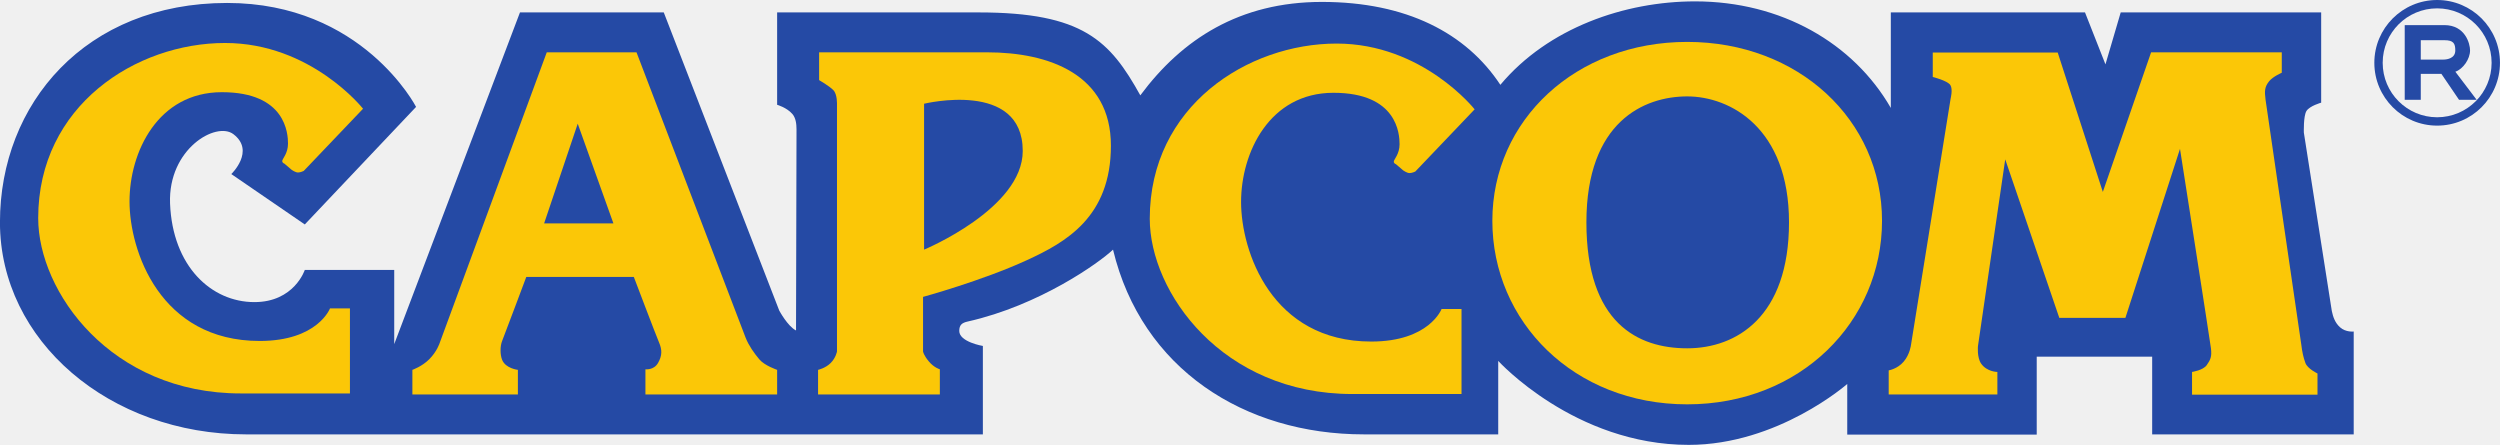
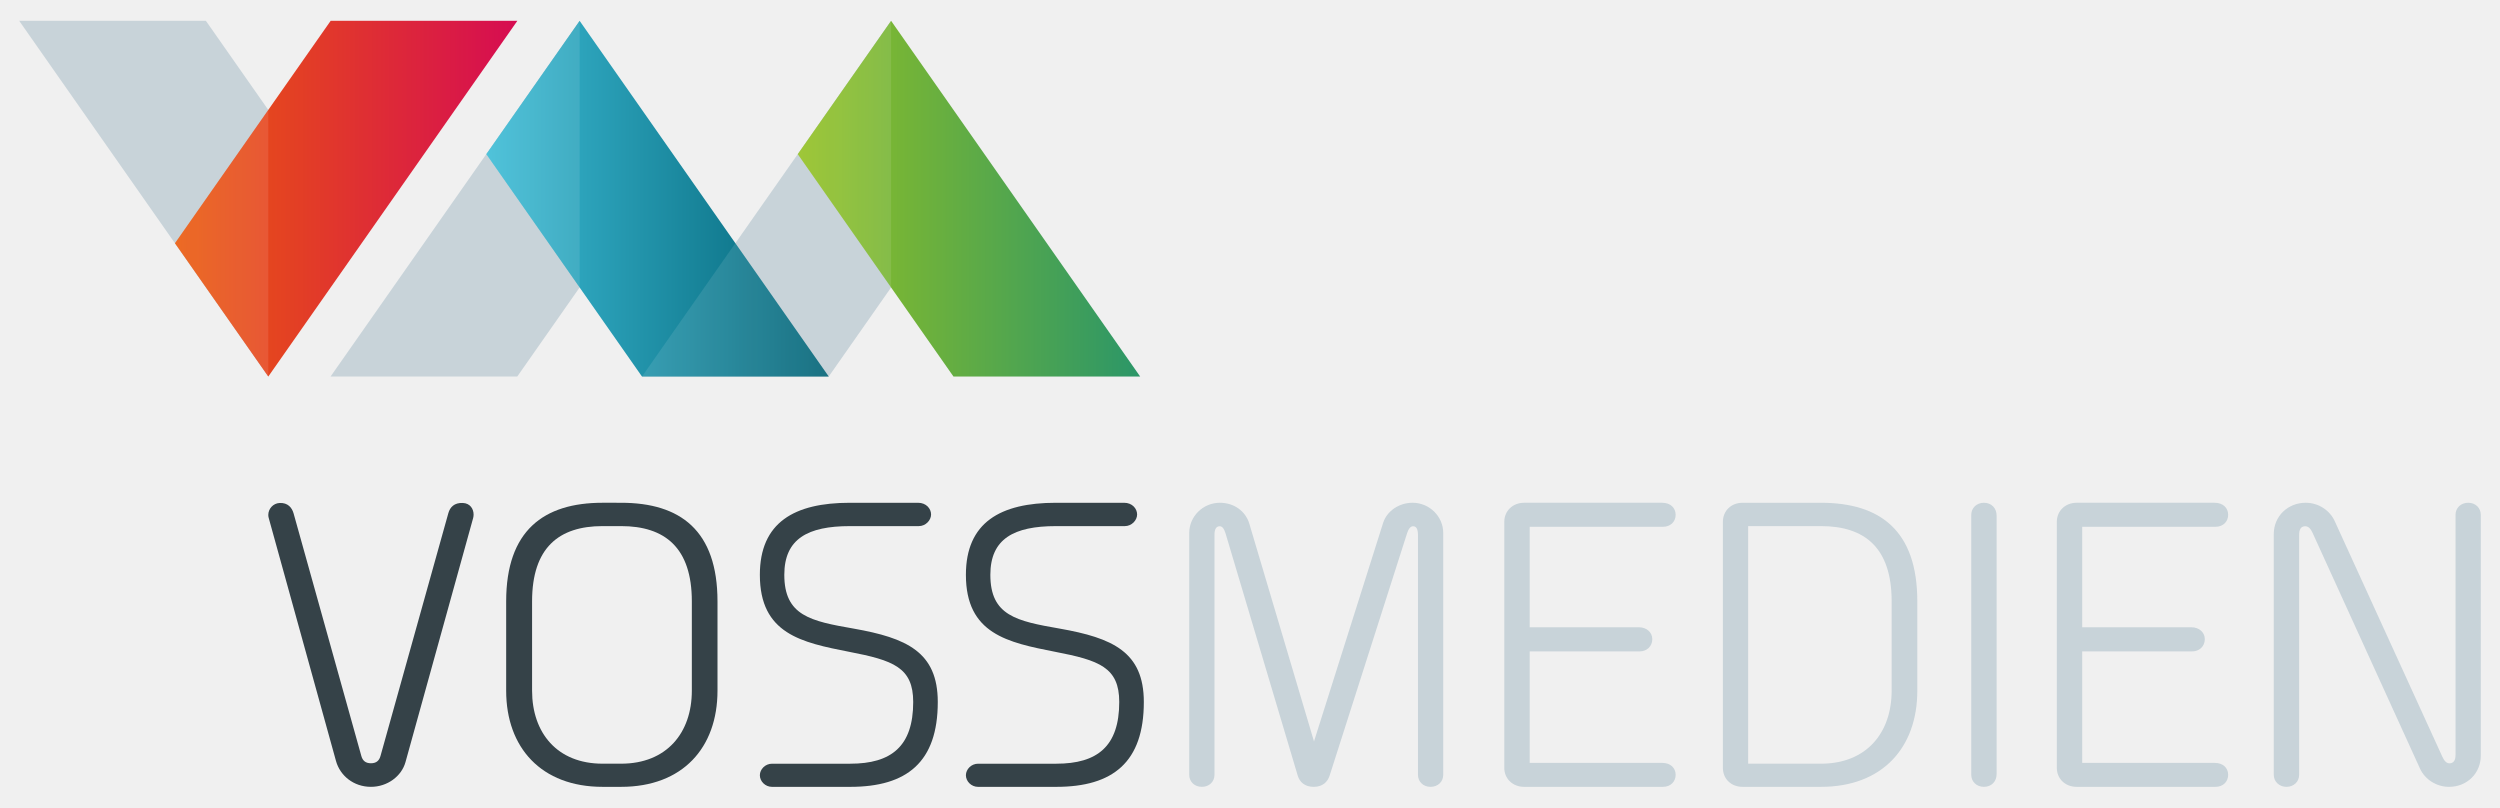
- <svg xmlns="http://www.w3.org/2000/svg" xml:space="preserve" id="svg2" version="1.1" viewBox="13.93 107.98 234.33 41.7">
-   <defs id="defs6" />
-   <g transform="matrix(1.333333,0,0,-1.333333,0,257.3333)" id="g10">
-     <g transform="scale(0.1)" id="g12">
-       <path id="path16" style="fill:#254aa5;fill-opacity:1;fill-rule:nonzero;stroke:none" d="m 1817.75,1037.71 h 0.03 c 10.56,0.01 20.14,4.3 27.06,11.23 l 0.01,-0.01 c 6.91,6.92 11.19,16.47 11.2,27.02 v 0.05 0.02 c 0,10.57 -4.29,20.14 -11.21,27.05 -6.92,6.91 -16.48,11.19 -27.04,11.2 h -0.05 -0.02 c -10.56,0 -20.13,-4.29 -27.05,-11.2 -6.9,-6.91 -11.19,-16.47 -11.2,-27.02 v -0.05 -0.02 c 0,-10.57 4.29,-20.14 11.21,-27.05 h 0.01 c 6.92,-6.92 16.47,-11.2 27,-11.22 z m 0.03,-5.87 h -0.08 c -12.16,0.02 -23.18,4.95 -31.15,12.93 v 0 c -7.99,8 -12.94,19.03 -12.94,31.21 v 0.02 0.05 c 0.01,12.16 4.95,23.17 12.92,31.15 7.99,7.99 19.03,12.94 31.2,12.95 h 0.02 0.05 c 12.17,-0.02 23.19,-4.95 31.17,-12.92 7.99,-7.99 12.95,-19.03 12.96,-31.21 v -0.02 -0.05 c -0.02,-12.16 -4.96,-23.18 -12.93,-31.16 v -0.01 c -7.98,-7.98 -19.03,-12.94 -31.22,-12.94" />
-       <path id="path18" style="fill:#254aa5;fill-opacity:1;fill-rule:evenodd;stroke:none" d="m 1794.97,1102.5 h 27.86 c 14.67,0 18.07,-13.04 18.07,-17.78 0,-6.08 -4.91,-13.13 -10.34,-14.99 l 14.96,-19.72 h -12.38 l -12.4,18.22 h -14.48 v -18.22 h -11.29 z m 27,-24.24 c 3.03,0 8.55,0.96 8.55,6.41 0,4.88 -1.19,7.22 -7.69,7.22 h -16.57 v -13.63 h 15.71" />
-       <path id="path20" style="fill:#254aa5;fill-opacity:1;fill-rule:evenodd;stroke:none" d="m 396.973,1045 -78.227,-82.633 -51.668,35.418 c 0,0 16.992,16.225 1.492,28.035 -12.09,9.22 -46.015,-10.32 -44.547,-48.703 1.727,-44.265 29.071,-69.34 59.293,-69.34 28.063,0 35.43,22.629 35.43,22.629 h 62.867 v -52.164 l 88.395,233.178 h 101.09 l 81.175,-209.58 c 0,0 5.899,-11.047 11.801,-14.008 0,0 0.34,137.478 0.34,141.338 0,3.85 -0.508,8.1 -2.918,10.86 -3.961,4.56 -10.703,6.45 -10.703,6.45 v 64.94 c 0,0 93.68,0 141.668,0 73.48,0 92.328,-19.93 113.641,-58.3 29.414,39.6 69.91,65.68 127.648,65.68 59.42,0 101.46,-21.9 125.46,-58.29 33.54,40.08 87.5,58.67 136.88,58.67 60.7,0 111.38,-29.42 137.61,-74.91 v 67.15 h 136.51 l 14.38,-36.51 10.72,36.51 h 140.93 v -63.45 c 0,0 -8.12,-2.23 -10.37,-5.88 -2.19,-3.62 -1.81,-15.16 -1.81,-15.16 l 19.66,-125.414 c 0.83,-4.082 2.28,-8.34 5.8,-11.461 4.07,-3.645 9.59,-2.961 9.59,-2.961 v -72.305 h -141.68 v 54.606 h -81.16 v -54.758 h -133.2 v 35.593 c 0,0 -48.68,-42.82 -111.41,-42.82 -80.29,0 -133.95,59.024 -133.95,59.024 v -51.645 c 0,0 -5.88,0 -94.42,0 -84.06,0 -156.212,46.004 -176.372,129.875 -9.555,-9.133 -51.684,-39.219 -102.203,-50.559 -3.93,-0.878 -5.895,-2.347 -5.895,-6.613 0,-7.769 16.602,-10.543 16.602,-10.543 v -62.16 c 0,0 -436.828,0 -517.992,0 -95.922,0 -172.985,65.668 -172.985,149.051 0,83.38 60.082,154.23 159.692,154.23 95.195,0 132.836,-73.07 132.836,-73.07" />
-       <path id="path22" style="fill:#fbc707;fill-opacity:1;fill-rule:evenodd;stroke:none" d="m 359.695,1043.71 -41.679,-43.7 c 0,0 -2.207,-1.119 -4.055,-1.119 -1.852,0 -4.438,1.859 -4.438,1.859 l -5.16,4.4 c 0,0 -1.48,0.37 -1.48,1.86 0,1.46 4.055,5.17 4.055,12.17 0,7.02 -1.469,36.16 -46.477,36.16 -45.004,0 -64.934,-42.05 -64.934,-76.742 0,-34.676 21.387,-98.141 91.516,-98.141 40.773,0 49.414,22.887 49.414,22.887 h 14.02 v -59.778 h -76.735 c -91.496,0 -142.414,71.586 -142.414,123.231 0,79.193 68.863,123.133 131.34,123.133 60.512,0 97.027,-46.22 97.027,-46.22" />
-       <path id="path24" style="fill:#fbc707;fill-opacity:1;fill-rule:evenodd;stroke:none" d="m 488.844,1083.37 h 63.086 l 76.746,-200.706 c 2.199,-5.516 5.89,-10.707 9.578,-15.113 3.676,-4.434 12.539,-7.403 12.539,-7.403 v -17.32 h -92.586 v 17.707 c 0,0 5.883,-0.754 8.848,4.43 2.949,5.16 2.949,9.215 0.742,14.383 -2.211,5.168 -17.746,46.109 -17.746,46.109 h -75.606 c 0,0 -15.488,-41.316 -16.98,-45 -1.477,-3.68 -1.477,-9.602 0,-13.269 2.461,-6.137 11.082,-7.04 11.082,-7.04 v -17.32 h -74.172 v 17.32 c 0,0 6.746,2.325 11.809,7.403 5.539,5.523 7.367,11.445 7.367,11.445 z m -1.86,-120.272 h 48.719 l -25.086,70.092 z" />
-       <path id="path26" style="fill:#fbc707;fill-opacity:1;fill-rule:evenodd;stroke:none" d="m 680.309,1083.37 c 0,0 74.527,0 118.062,0 43.539,0 87.067,-15.48 87.067,-65.65 0,-50.181 -31.731,-67.9 -59.028,-80.45 -31.512,-14.481 -73.047,-25.832 -73.047,-25.832 v -38.364 c 0,0 0.367,-2.586 4.059,-6.992 3.699,-4.434 7.754,-5.547 7.754,-5.547 v -17.707 l -85.606,0.008 v 17.312 c 0,0 5.16,1.118 8.871,4.817 3.68,3.691 4.43,8.109 4.43,8.109 v 173.406 c 0,0 0.344,7.4 -2.594,10.33 -2.953,2.98 -9.968,7.02 -9.968,7.02 v 19.54 z m 73.785,-36.15 V 944.664 c 0,0 69.355,28.766 69.355,69.346 0,50.18 -69.355,33.21 -69.355,33.21" />
-       <path id="path28" style="fill:#fbc707;fill-opacity:1;fill-rule:evenodd;stroke:none" d="m 1141.13,1043.29 -41.7,-43.708 c 0,0 -2.21,-1.102 -4.05,-1.102 -1.85,0 -4.43,1.85 -4.43,1.85 l -5.17,4.42 c 0,0 -1.48,0.36 -1.48,1.82 0,1.49 4.06,5.2 4.06,12.18 0,7.03 -1.45,36.17 -46.47,36.17 -45.023,0 -64.949,-42.05 -64.949,-76.736 0,-34.664 21.395,-98.141 91.509,-98.141 40.79,0 49.43,22.879 49.43,22.879 h 14.03 v -59.766 h -76.75 c -91.488,0 -142.414,71.574 -142.414,123.219 0,79.195 68.859,123.145 131.354,123.145 60.49,0 97.03,-46.23 97.03,-46.23" />
-       <path id="path30" style="fill:#fbc707;fill-opacity:1;fill-rule:evenodd;stroke:none" d="m 1290.56,835.906 c -79.71,0 -136.98,58.199 -136.98,129.024 0,70.87 58.75,125.76 136.98,125.76 78.19,0 136.96,-54.89 136.96,-125.76 0,-70.825 -57.3,-129.024 -136.96,-129.024 z M 1219.7,963.84 c 0,-70.84 36.16,-88.547 70.86,-88.547 34.65,0 71.57,22.141 71.57,88.547 0,66.4 -41.33,88.54 -71.57,88.54 -30.27,0 -70.86,-17.7 -70.86,-88.54" />
-       <path id="path32" style="fill:#fbc707;fill-opacity:1;fill-rule:evenodd;stroke:none" d="m 1463.19,1083.22 h 87.83 l 31.73,-97.986 33.93,98.136 h 91.86 V 1069 c 0,0 -6.11,-2.59 -8.84,-5.91 -3.31,-4.07 -3.31,-7.01 -2.58,-12.93 0.73,-5.89 24.34,-166.019 25.09,-171.918 0.74,-5.91 1.47,-9.226 2.95,-13.277 1.47,-4.039 8.49,-7.367 8.49,-7.367 v -14.887 h -88.19 v 15.969 c 0,0 7.75,1.101 10.34,4.816 2.59,3.692 3.67,5.899 2.95,11.797 -0.74,5.898 -21.76,140.207 -21.76,140.207 l -38.38,-118.809 h -46.47 l -38.01,111.439 -19.18,-131.353 c 0,0 -0.75,-7.886 2.21,-12.187 4.05,-5.91 11.45,-5.91 11.45,-5.91 v -15.852 h -76.4 v 16.953 c 0,0 6.09,0.946 10.51,6.114 4.43,5.148 5.17,11.808 5.17,11.808 l 27.87,173.207 c 0,0 1.66,6.48 -0.19,9.41 -1.94,3.11 -12.38,5.72 -12.38,5.72 v 17.18" />
+ <svg xmlns="http://www.w3.org/2000/svg" version="1.1" id="Ebene_1" x="0px" y="0px" width="250px" viewBox="0 0 780 252" enable-background="new 0 0 780 252" xml:space="preserve">
+   <g>
+     <polygon fill="#C8D3D9" points="248.903,48.091 229.433,75.881 200.303,117.48 258.563,117.48 278.023,89.69 278.023,6.5  " />
+     <polygon fill="#C8D3D9" points="180.853,6.5 180.853,6.511 180.843,6.5  " />
+     <g>
+       <path fill="#354248" d="M139.883,160.11c0.527-1.884,1.864-3.298,4.515-3.186c2.304,0.095,3.363,1.874,3.363,3.622    c0,0.355-0.044,0.713-0.131,1.052l-21.119,76.182c-1.221,4.4-5.645,7.713-10.773,7.713c-5.403,0-9.638-3.476-10.903-8.05    l-20.997-75.843c-0.089-0.314-0.131-0.632-0.131-0.946c0-1.884,1.482-3.635,3.562-3.728c2.555-0.11,3.839,1.483,4.335,3.267    l21.138,75.69c0.426,1.521,1.39,2.254,2.996,2.254c1.581,0,2.545-0.732,2.971-2.254L139.883,160.11z" />
+       <path fill="#354248" d="M193.78,156.864c18.53,0,30.079,8.7,30.079,30.763v27.875c0,17.753-10.844,29.993-30.081,29.993h-5.774    c-19.106,0-30.079-12.23-30.079-29.995v-27.873c0-22.074,11.676-30.766,30.079-30.766L193.78,156.864z M166.01,215.5    c0,13.113,7.787,22.769,21.997,22.769h5.773c14.258,0,22.073-9.66,22.073-22.769v-27.873c0-16.743-8.398-23.482-22.073-23.482    h-5.775c-13.629,0-21.997,6.736-21.997,23.482L166.01,215.5z" />
+       <path fill="#354248" d="M240.871,245.5c-2.117,0-3.796-1.734-3.796-3.622c0-1.852,1.679-3.603,3.796-3.603h24.402    c12.808,0,19.646-5.411,19.646-19.252c0-10.796-6.224-13.006-20.021-15.665c-14.763-2.899-27.823-5.565-27.823-24.017    c0-16.356,10.785-22.476,28.073-22.476h21.301c2.523,0,4.047,1.84,4.047,3.642c0,1.85-1.719,3.641-3.834,3.641h-21.514    c-13.079,0-20.445,3.94-20.445,15.193c0,12.766,8.204,14.446,21.667,16.787c16.423,2.908,26.217,7.231,26.217,22.894    c0,18.786-9.654,26.476-27.313,26.476L240.871,245.5z" />
+       <path fill="#354248" d="M305.156,245.5c-2.116,0-3.796-1.734-3.796-3.622c0-1.852,1.68-3.603,3.796-3.603h24.401    c12.81,0,19.646-5.411,19.646-19.252c0-10.796-6.222-13.006-20.021-15.665c-14.759-2.899-27.821-5.565-27.821-24.017    c0-16.356,10.786-22.476,28.074-22.476h21.302c2.521,0,4.044,1.84,4.044,3.642c0,1.85-1.717,3.641-3.835,3.641h-21.511    c-13.081,0-20.446,3.94-20.446,15.193c0,12.766,8.204,14.446,21.668,16.787c16.42,2.908,26.217,7.231,26.217,22.894    c0,18.786-9.656,26.476-27.315,26.476L305.156,245.5z" />
+       <path fill="#C8D3D9" d="M431.554,163.075c1.195-3.638,4.942-6.214,9.164-6.214c5.286,0,9.567,4.281,9.567,9.416v75.469    c0,2.1-1.591,3.749-3.958,3.749c-2.332,0-3.922-1.649-3.922-3.749v-74.884c0-1.729-0.48-2.557-1.35-2.661    c-0.916-0.109-1.576,0.704-2.053,2.192l-24.157,75.597c-0.641,2.008-2.235,3.505-4.939,3.505c-2.822,0-4.414-1.479-5.021-3.516    l-22.511-75.553c-0.446-1.508-1.112-2.394-2.06-2.226c-0.893,0.159-1.396,0.932-1.396,2.661v74.884c0,2.1-1.592,3.749-3.922,3.749    c-2.369,0-3.959-1.649-3.959-3.749v-75.469c0-5.135,4.282-9.416,9.567-9.416c4.398,0,7.977,2.587,9.166,6.468l20.197,67.993    L431.554,163.075z" />
+       <path fill="#C8D3D9" d="M469.341,162.807c0-3.423,2.656-5.945,6.177-5.945h43.076c2.694,0,4.207,1.688,4.207,3.766    c0,2.098-1.549,3.731-3.959,3.731h-41.581v31.346h34.044c2.513,0,4.212,1.634,4.212,3.731c0,2.226-1.73,3.803-3.96,3.803h-34.296    v34.782h41.333c2.669,0,4.208,1.63,4.208,3.726c0,2.079-1.527,3.749-3.96,3.749h-43.324c-3.521,0-6.177-2.504-6.177-5.927V162.807    z" />
+       <path fill="#C8D3D9" d="M537.538,162.811c0-3.4,2.547-5.946,6.14-5.946h24.443c18.531,0,30.08,8.7,30.08,30.763v27.875    c0,17.757-10.888,29.993-30.08,29.993h-24.443c-3.593,0-6.14-2.528-6.14-5.927V162.811z M590.194,187.627    c0-16.741-8.396-23.482-22.073-23.482h-22.699v74.128h22.699c14.255,0,22.073-9.661,22.073-22.769V187.627z" />
+       <path fill="#C8D3D9" d="M615.03,160.627c0-2.114,1.648-3.766,3.959-3.766c2.308,0,3.956,1.64,3.956,4.019v80.617    c0,2.378-1.648,3.998-3.956,3.998c-2.311,0-3.959-1.634-3.959-3.749V160.627z" />
+       <path fill="#C8D3D9" d="M641.728,162.807c0-3.423,2.654-5.945,6.176-5.945h43.074c2.693,0,4.211,1.688,4.211,3.766    c0,2.098-1.553,3.731-3.961,3.731h-41.582v31.346h34.045c2.512,0,4.211,1.634,4.211,3.731c0,2.226-1.729,3.803-3.957,3.803    h-34.297v34.782h41.33c2.672,0,4.211,1.63,4.211,3.726c0,2.079-1.529,3.749-3.959,3.749h-43.326c-3.521,0-6.176-2.504-6.176-5.927    V162.807z" />
+       <path fill="#C8D3D9" d="M766.128,160.627c0-2.097,1.59-3.766,3.961-3.766c2.328,0,3.918,1.669,3.918,3.766v75.135    c0,5.452-4.24,9.733-9.904,9.733c-3.961,0-7.529-2.334-9.057-5.681l-33.547-73.615c-0.625-1.375-1.418-2.128-2.533-1.998    c-1.055,0.125-1.633,0.932-1.633,2.661v74.884c0,2.115-1.646,3.749-3.957,3.749c-2.25,0-3.959-1.618-3.959-3.749v-75.133    c0-5.46,4.289-9.752,9.982-9.752c3.975,0,7.494,2.363,9.021,5.702l33.609,73.578c0.629,1.373,1.412,2.161,2.506,1.996    c1.023-0.154,1.596-0.931,1.596-2.658L766.128,160.627z" />
    </g>
+     <polygon fill="#C8D3D9" points="64.243,6.5 5.993,6.5 54.583,75.891 83.703,117.48 83.703,34.29  " />
+     <polygon fill="#C8D3D9" points="180.843,6.5 151.723,48.091 103.133,117.48 161.383,117.48 180.843,89.69 180.853,89.69   180.853,6.511  " />
+     <linearGradient id="SVGID_1_" gradientUnits="userSpaceOnUse" x1="54.583" y1="61.99" x2="161.413" y2="61.99">
+       <stop offset="0" style="stop-color:#EA5B0C" />
+       <stop offset="1" style="stop-color:#D60C52" />
+     </linearGradient>
+     <polygon fill="url(#SVGID_1_)" points="103.163,6.5 83.703,34.29 54.583,75.891 83.703,117.48 112.833,75.891 161.413,6.5  " />
+     <linearGradient id="SVGID_2_" gradientUnits="userSpaceOnUse" x1="151.723" y1="61.99" x2="258.563" y2="61.99">
+       <stop offset="0" style="stop-color:#3DBCD6" />
+       <stop offset="1" style="stop-color:#016275" />
+     </linearGradient>
+     <polygon fill="url(#SVGID_2_)" points="229.433,75.881 209.973,48.091 180.853,6.511 180.843,6.5 151.723,48.091 180.843,89.69   200.303,117.48 258.563,117.48  " />
+     <linearGradient id="SVGID_3_" gradientUnits="userSpaceOnUse" x1="248.903" y1="61.99" x2="355.733" y2="61.99">
+       <stop offset="0" style="stop-color:#94C122" />
+       <stop offset="1" style="stop-color:#2B9668" />
+     </linearGradient>
+     <polygon fill="url(#SVGID_3_)" points="307.153,48.091 278.023,6.5 248.903,48.091 278.023,89.69 297.483,117.48 355.733,117.48   " />
+     <polygon opacity="0.1" fill="#FFFFFF" points="180.853,6.511 180.853,89.69 180.843,89.69 151.723,48.091 180.843,6.5  " />
+     <polygon opacity="0.1" fill="#FFFFFF" points="258.563,117.48 200.303,117.48 229.433,75.881  " />
+     <polygon opacity="0.1" fill="#FFFFFF" points="278.023,6.5 278.023,89.69 248.903,48.091  " />
+     <polygon opacity="0.1" fill="#FFFFFF" points="83.703,34.29 83.703,117.48 54.583,75.891  " />
  </g>
</svg>
